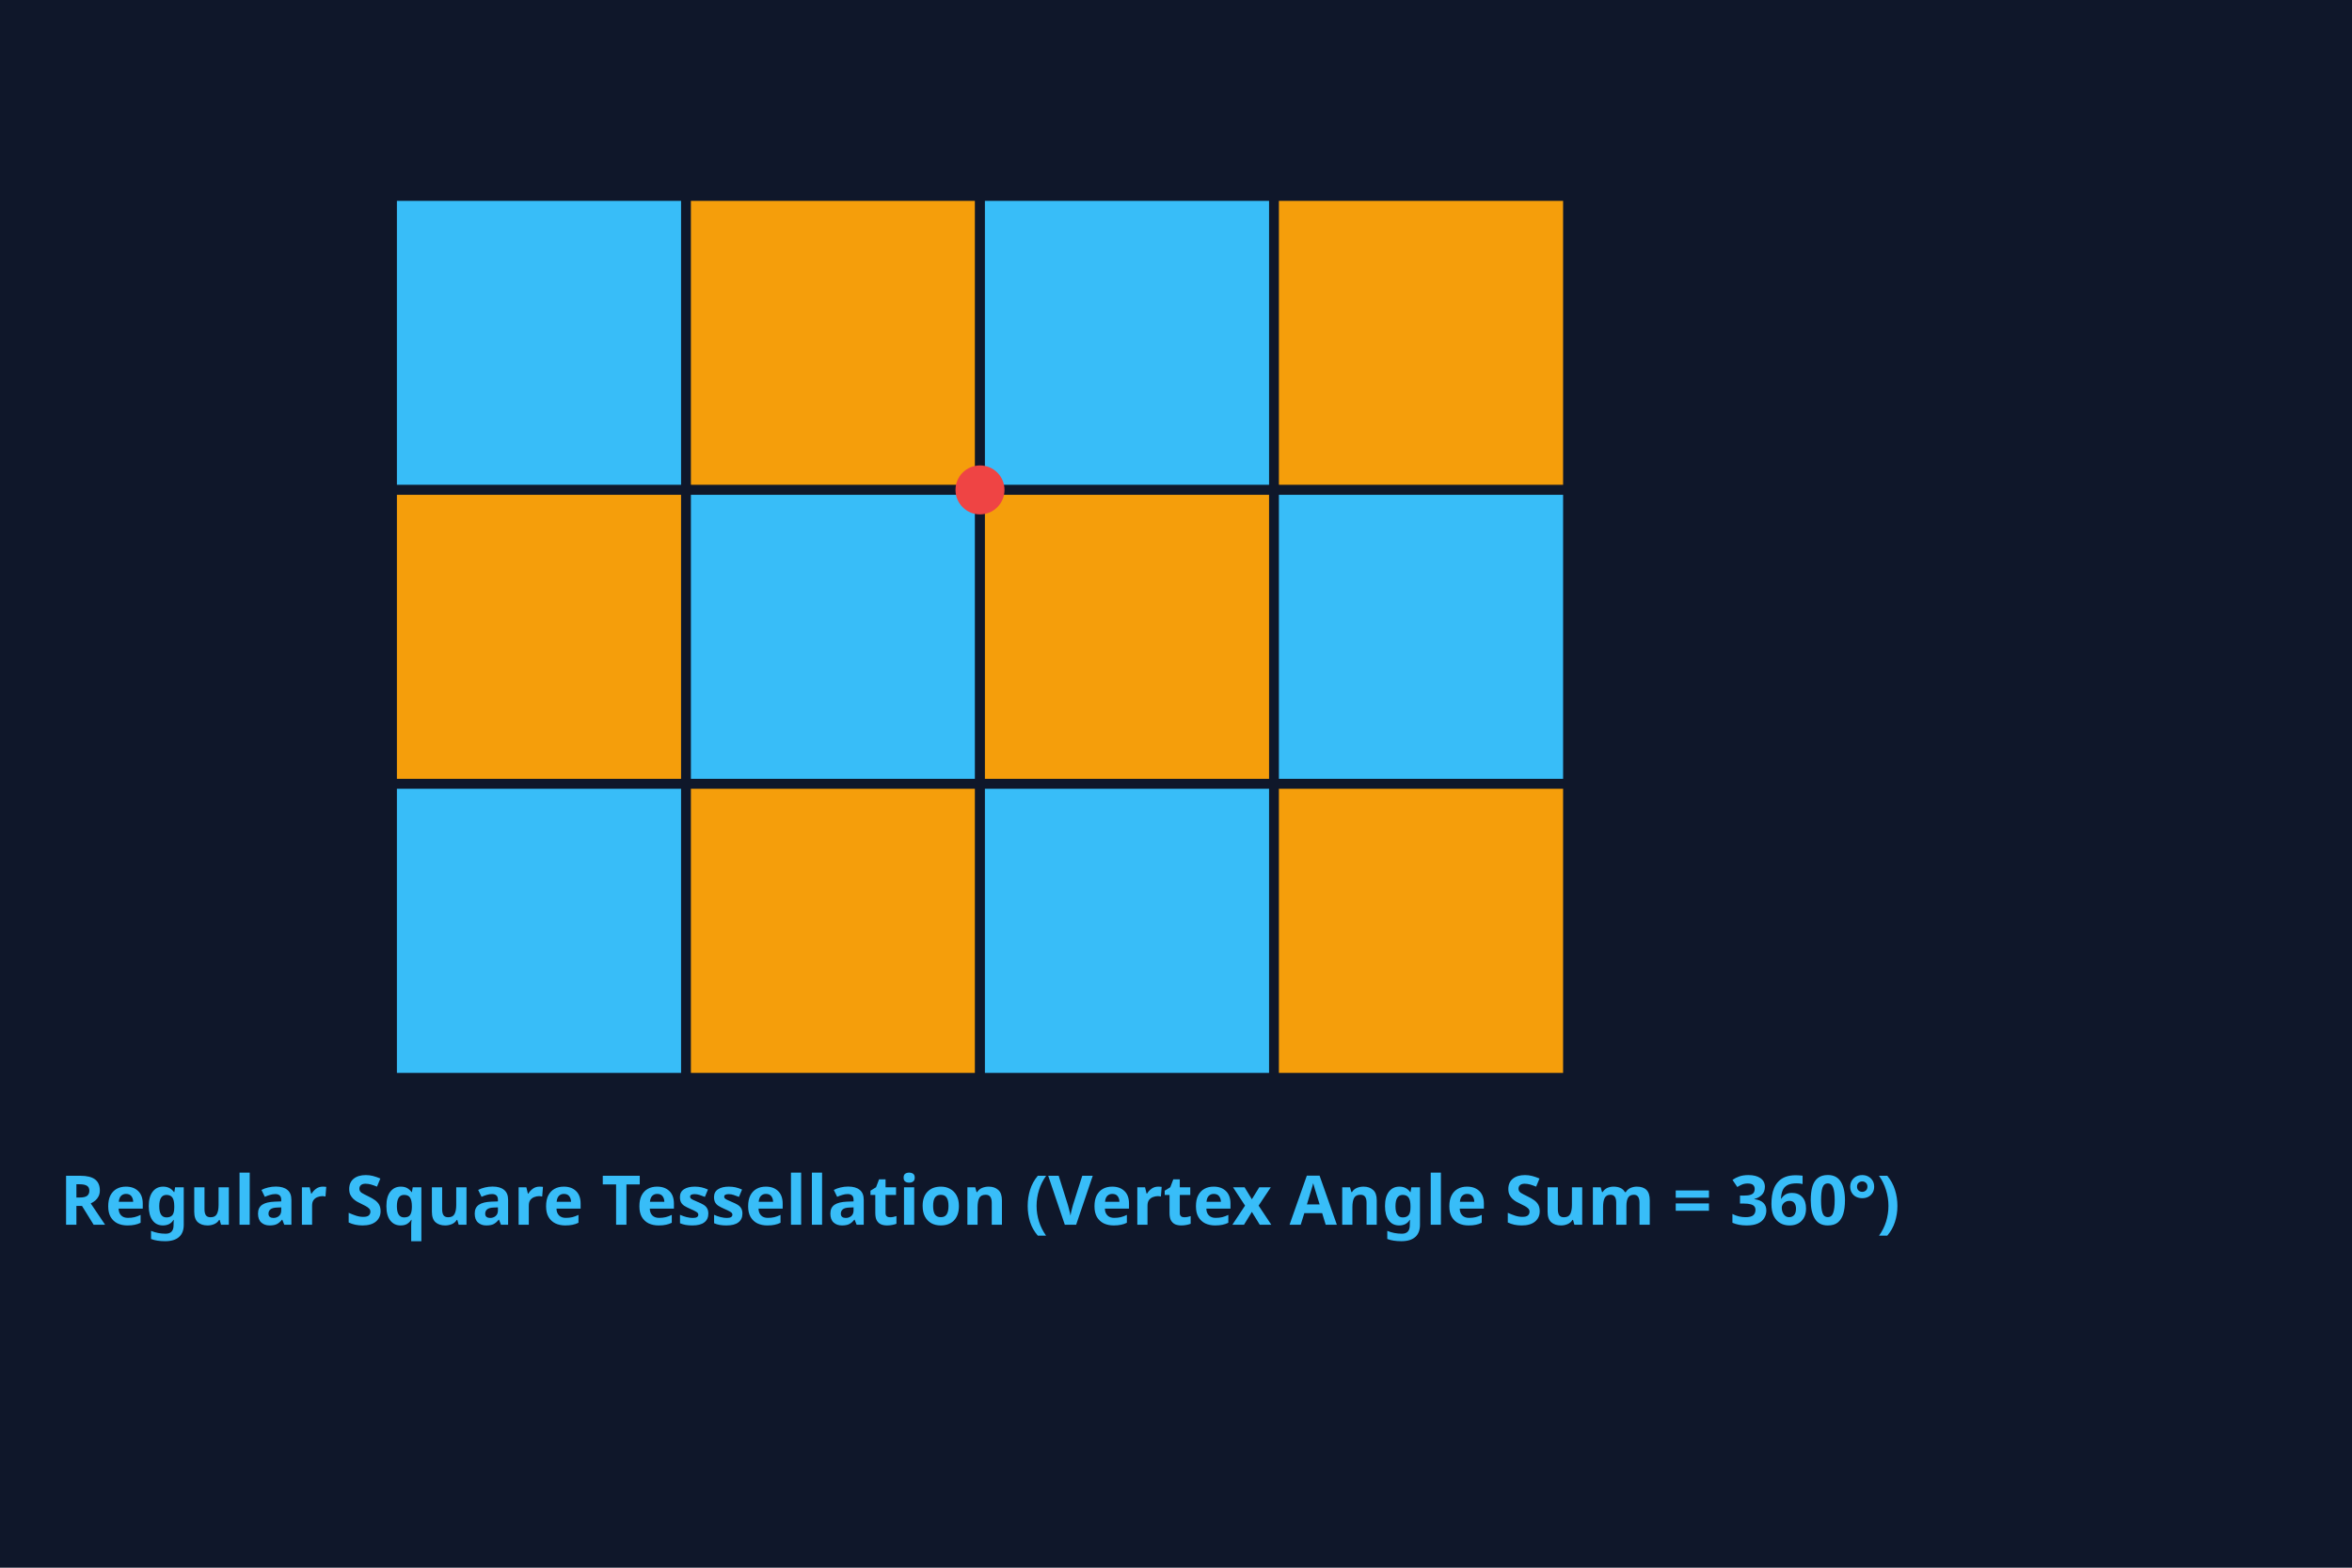
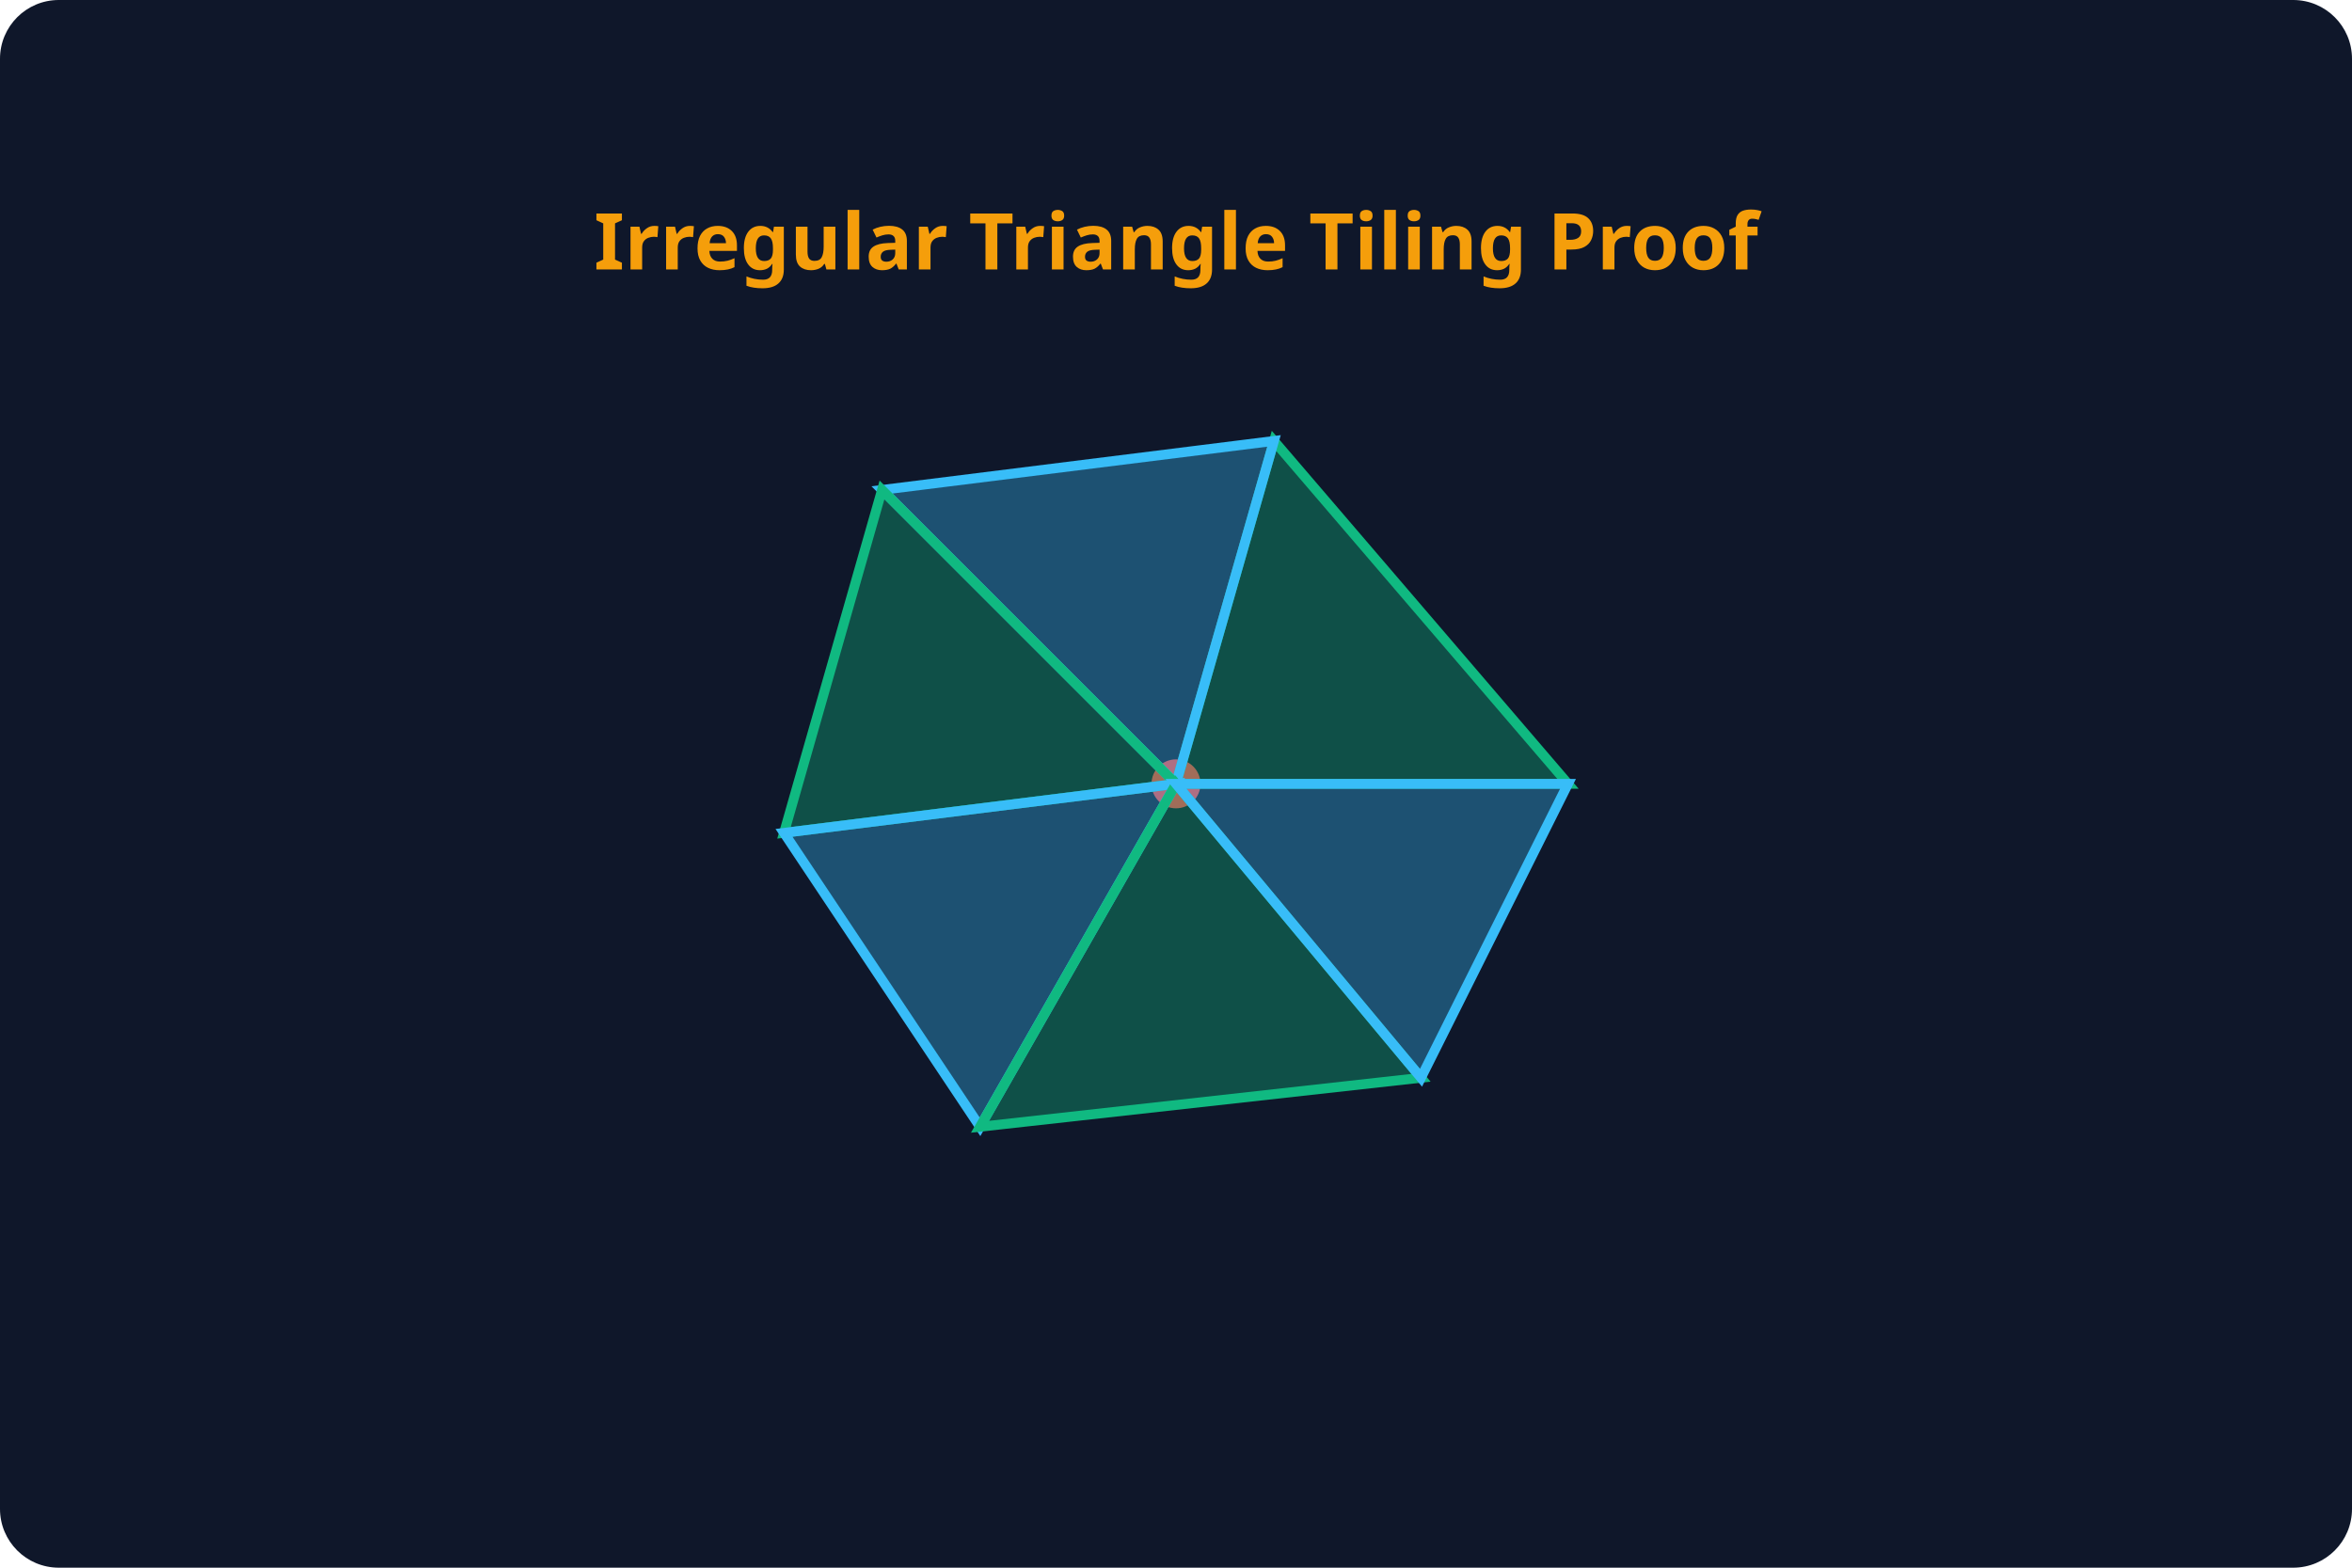
<svg xmlns="http://www.w3.org/2000/svg" width="480" height="320" viewBox="0 0 480 320">
  <defs>
    <marker id="arrow" viewBox="0 0 10 10" refX="5" refY="5" markerWidth="6" markerHeight="6" orient="auto-start-reverse">
      <path d="M 0 0 L 10 5 L 0 10 z" fill="#f59e0b" />
    </marker>
  </defs>
-   <rect width="100%" height="100%" fill="#0f172a" />
-   <g transform="translate(80, 40)">
-     <rect x="0" y="0" width="60" height="60" fill="#38bdf8" stroke="#0f172a" stroke-width="2" />
-     <rect x="60" y="0" width="60" height="60" fill="#f59e0b" stroke="#0f172a" stroke-width="2" />
-     <rect x="120" y="0" width="60" height="60" fill="#38bdf8" stroke="#0f172a" stroke-width="2" />
-     <rect x="180" y="0" width="60" height="60" fill="#f59e0b" stroke="#0f172a" stroke-width="2" />
-     <rect x="0" y="60" width="60" height="60" fill="#f59e0b" stroke="#0f172a" stroke-width="2" />
-     <rect x="60" y="60" width="60" height="60" fill="#38bdf8" stroke="#0f172a" stroke-width="2" />
-     <rect x="120" y="60" width="60" height="60" fill="#f59e0b" stroke="#0f172a" stroke-width="2" />
-     <rect x="180" y="60" width="60" height="60" fill="#38bdf8" stroke="#0f172a" stroke-width="2" />
-     <rect x="0" y="120" width="60" height="60" fill="#38bdf8" stroke="#0f172a" stroke-width="2" />
-     <rect x="60" y="120" width="60" height="60" fill="#f59e0b" stroke="#0f172a" stroke-width="2" />
-     <rect x="120" y="120" width="60" height="60" fill="#38bdf8" stroke="#0f172a" stroke-width="2" />
-     <rect x="180" y="120" width="60" height="60" fill="#f59e0b" stroke="#0f172a" stroke-width="2" />
-     <circle cx="120" cy="60" r="5" fill="#ef4444" />
-     <text x="120" y="210" text-anchor="middle" font-family="sans-serif" font-size="14" fill="#38bdf8" font-weight="bold">Regular Square Tessellation (Vertex Angle Sum = 360°)</text>
+   <rect width="100%" height="100%" fill="#0f172a" rx="12" />
+   <g transform="translate(80, 30)">
+     <text x="160" y="25" text-anchor="middle" font-family="sans-serif" font-size="16" fill="#f59e0b" font-weight="bold">Irregular Triangle Tiling Proof</text>
+     <circle cx="160" cy="130" r="5" fill="#ef4444" />
+     <polygon points="160,130 240,130 180,60" fill="rgba(16, 185, 129, 0.35)" stroke="#10b981" stroke-width="2" />
+     <polygon points="160,130 180,60 100,70" fill="rgba(56, 189, 248, 0.35)" stroke="#38bdf8" stroke-width="2" />
+     <polygon points="160,130 100,70 80,140" fill="rgba(16, 185, 129, 0.35)" stroke="#10b981" stroke-width="2" />
+     <polygon points="160,130 80,140 120,200" fill="rgba(56, 189, 248, 0.35)" stroke="#38bdf8" stroke-width="2" />
+     <polygon points="160,130 120,200 210,190" fill="rgba(16, 185, 129, 0.35)" stroke="#10b981" stroke-width="2" />
+     <polygon points="160,130 210,190 240,130" fill="rgba(56, 189, 248, 0.35)" stroke="#38bdf8" stroke-width="2" />
  </g>
</svg>
